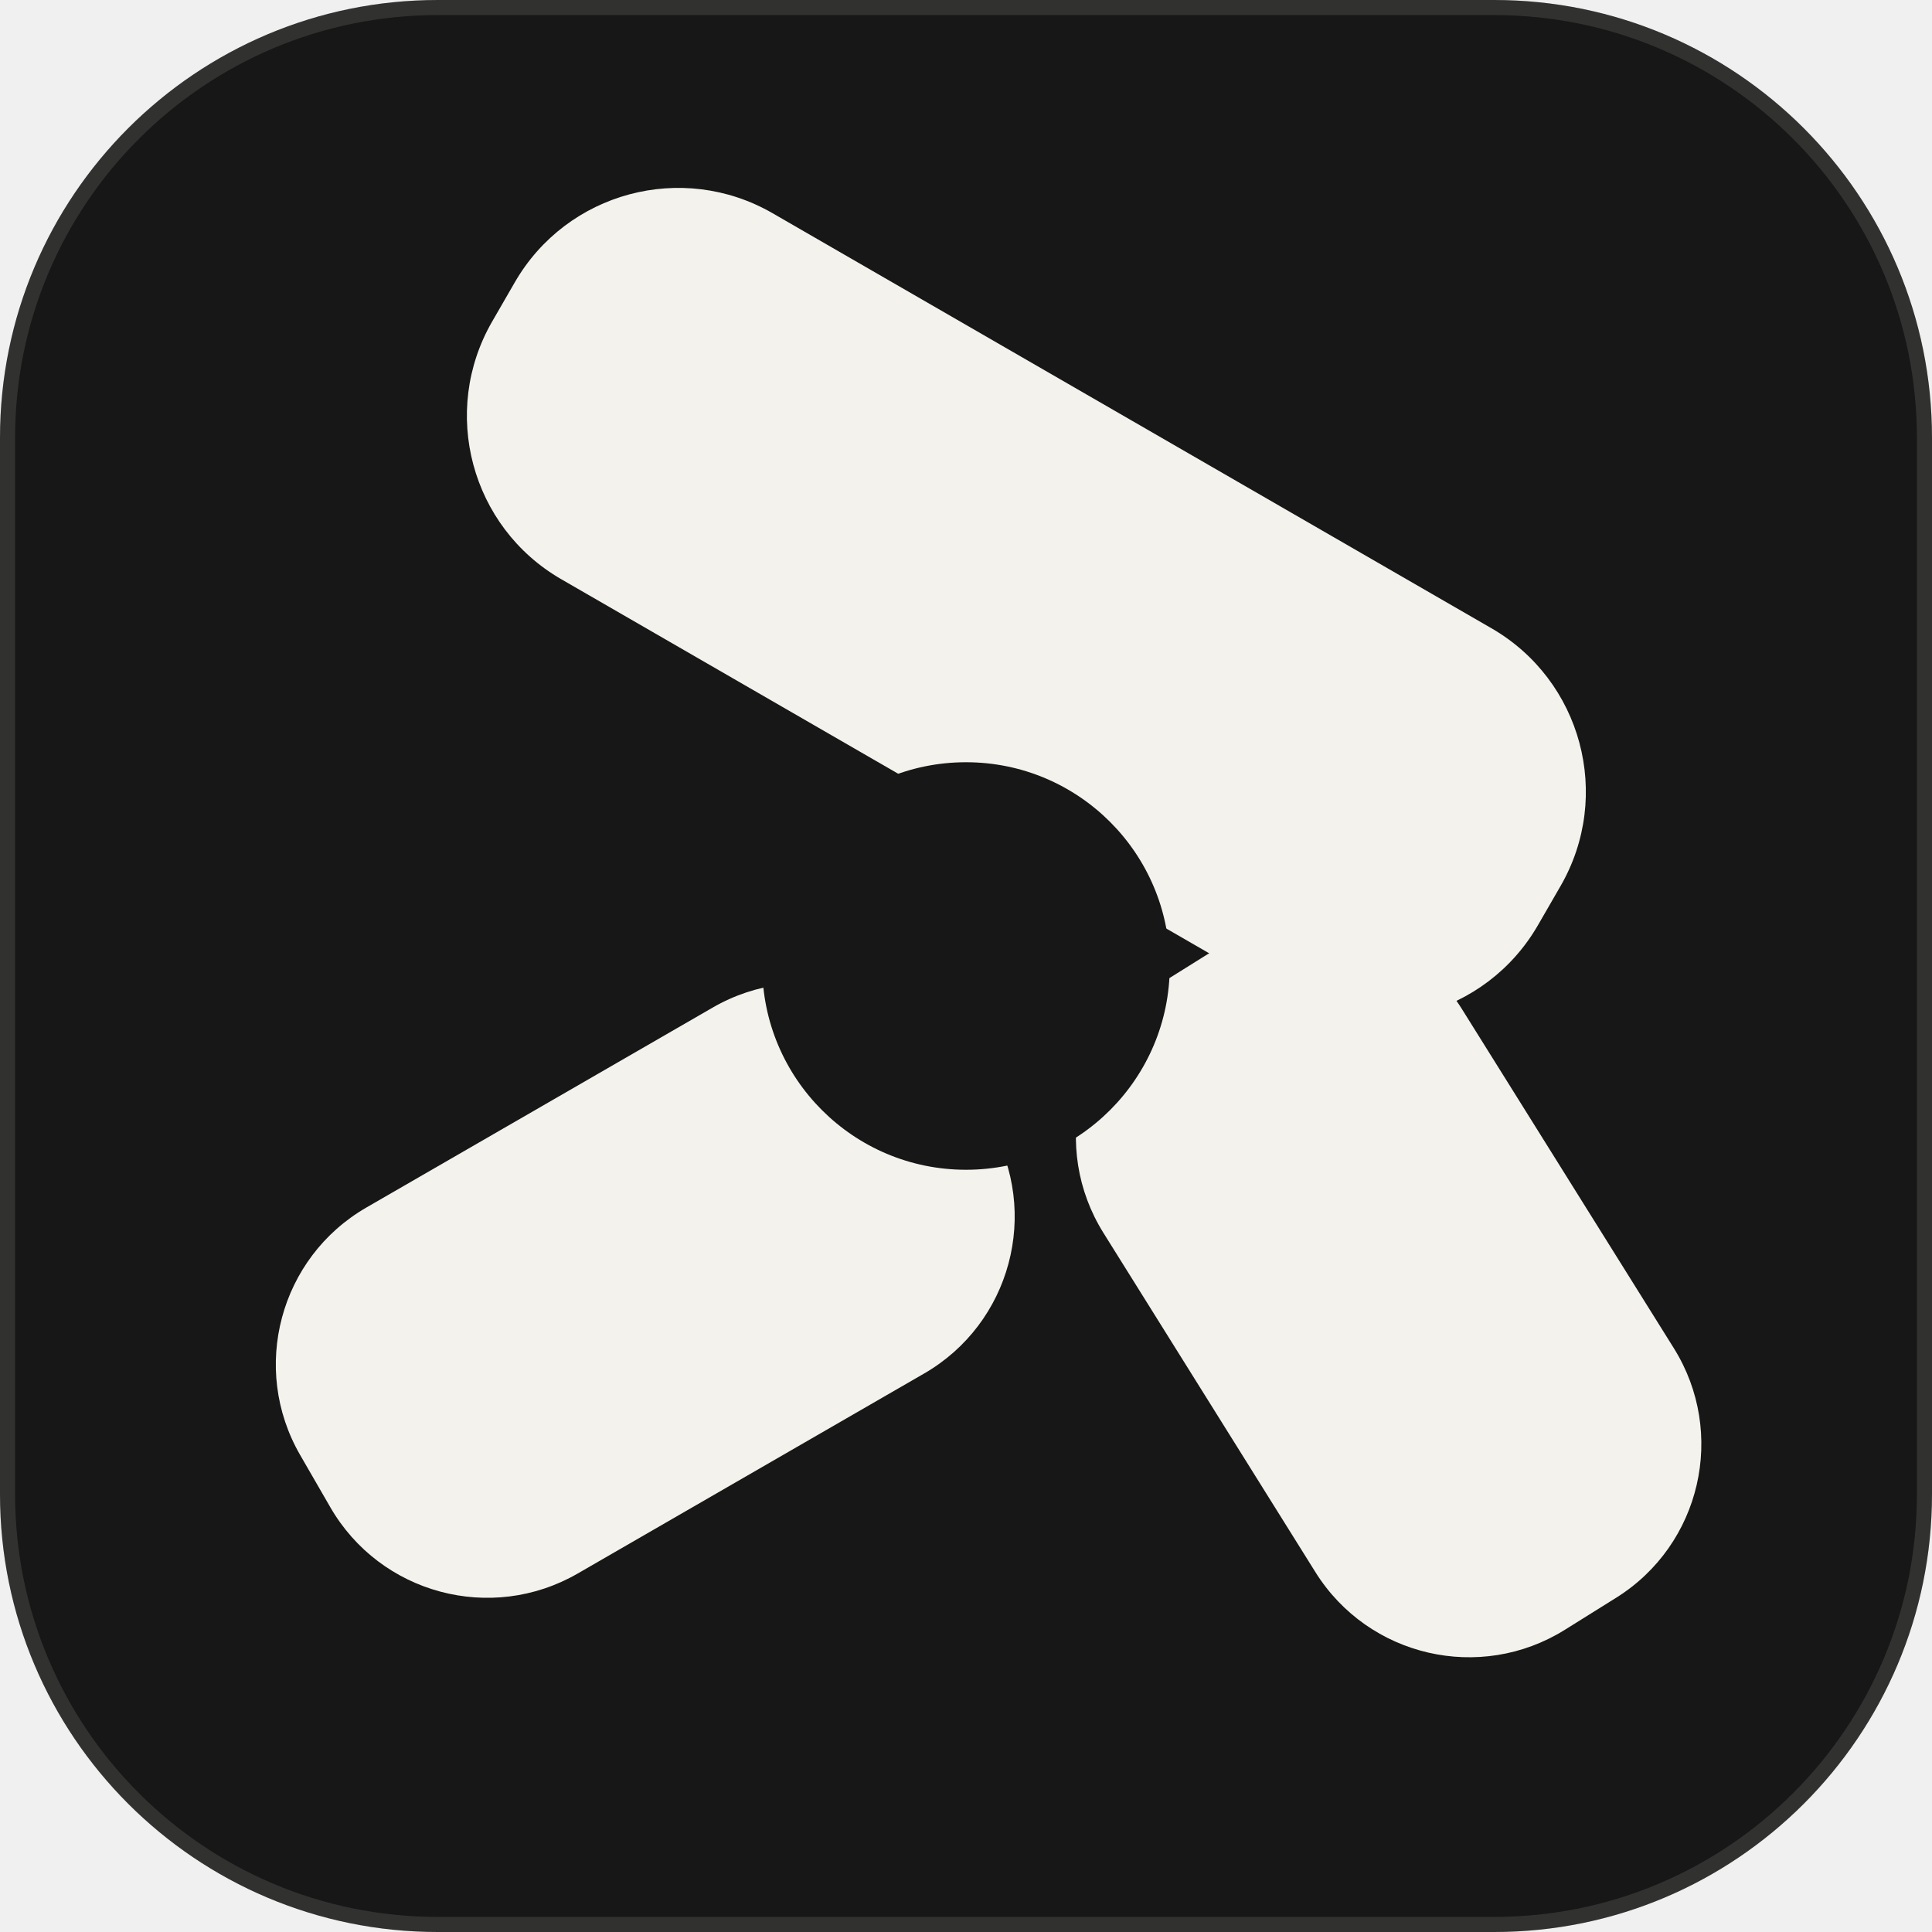
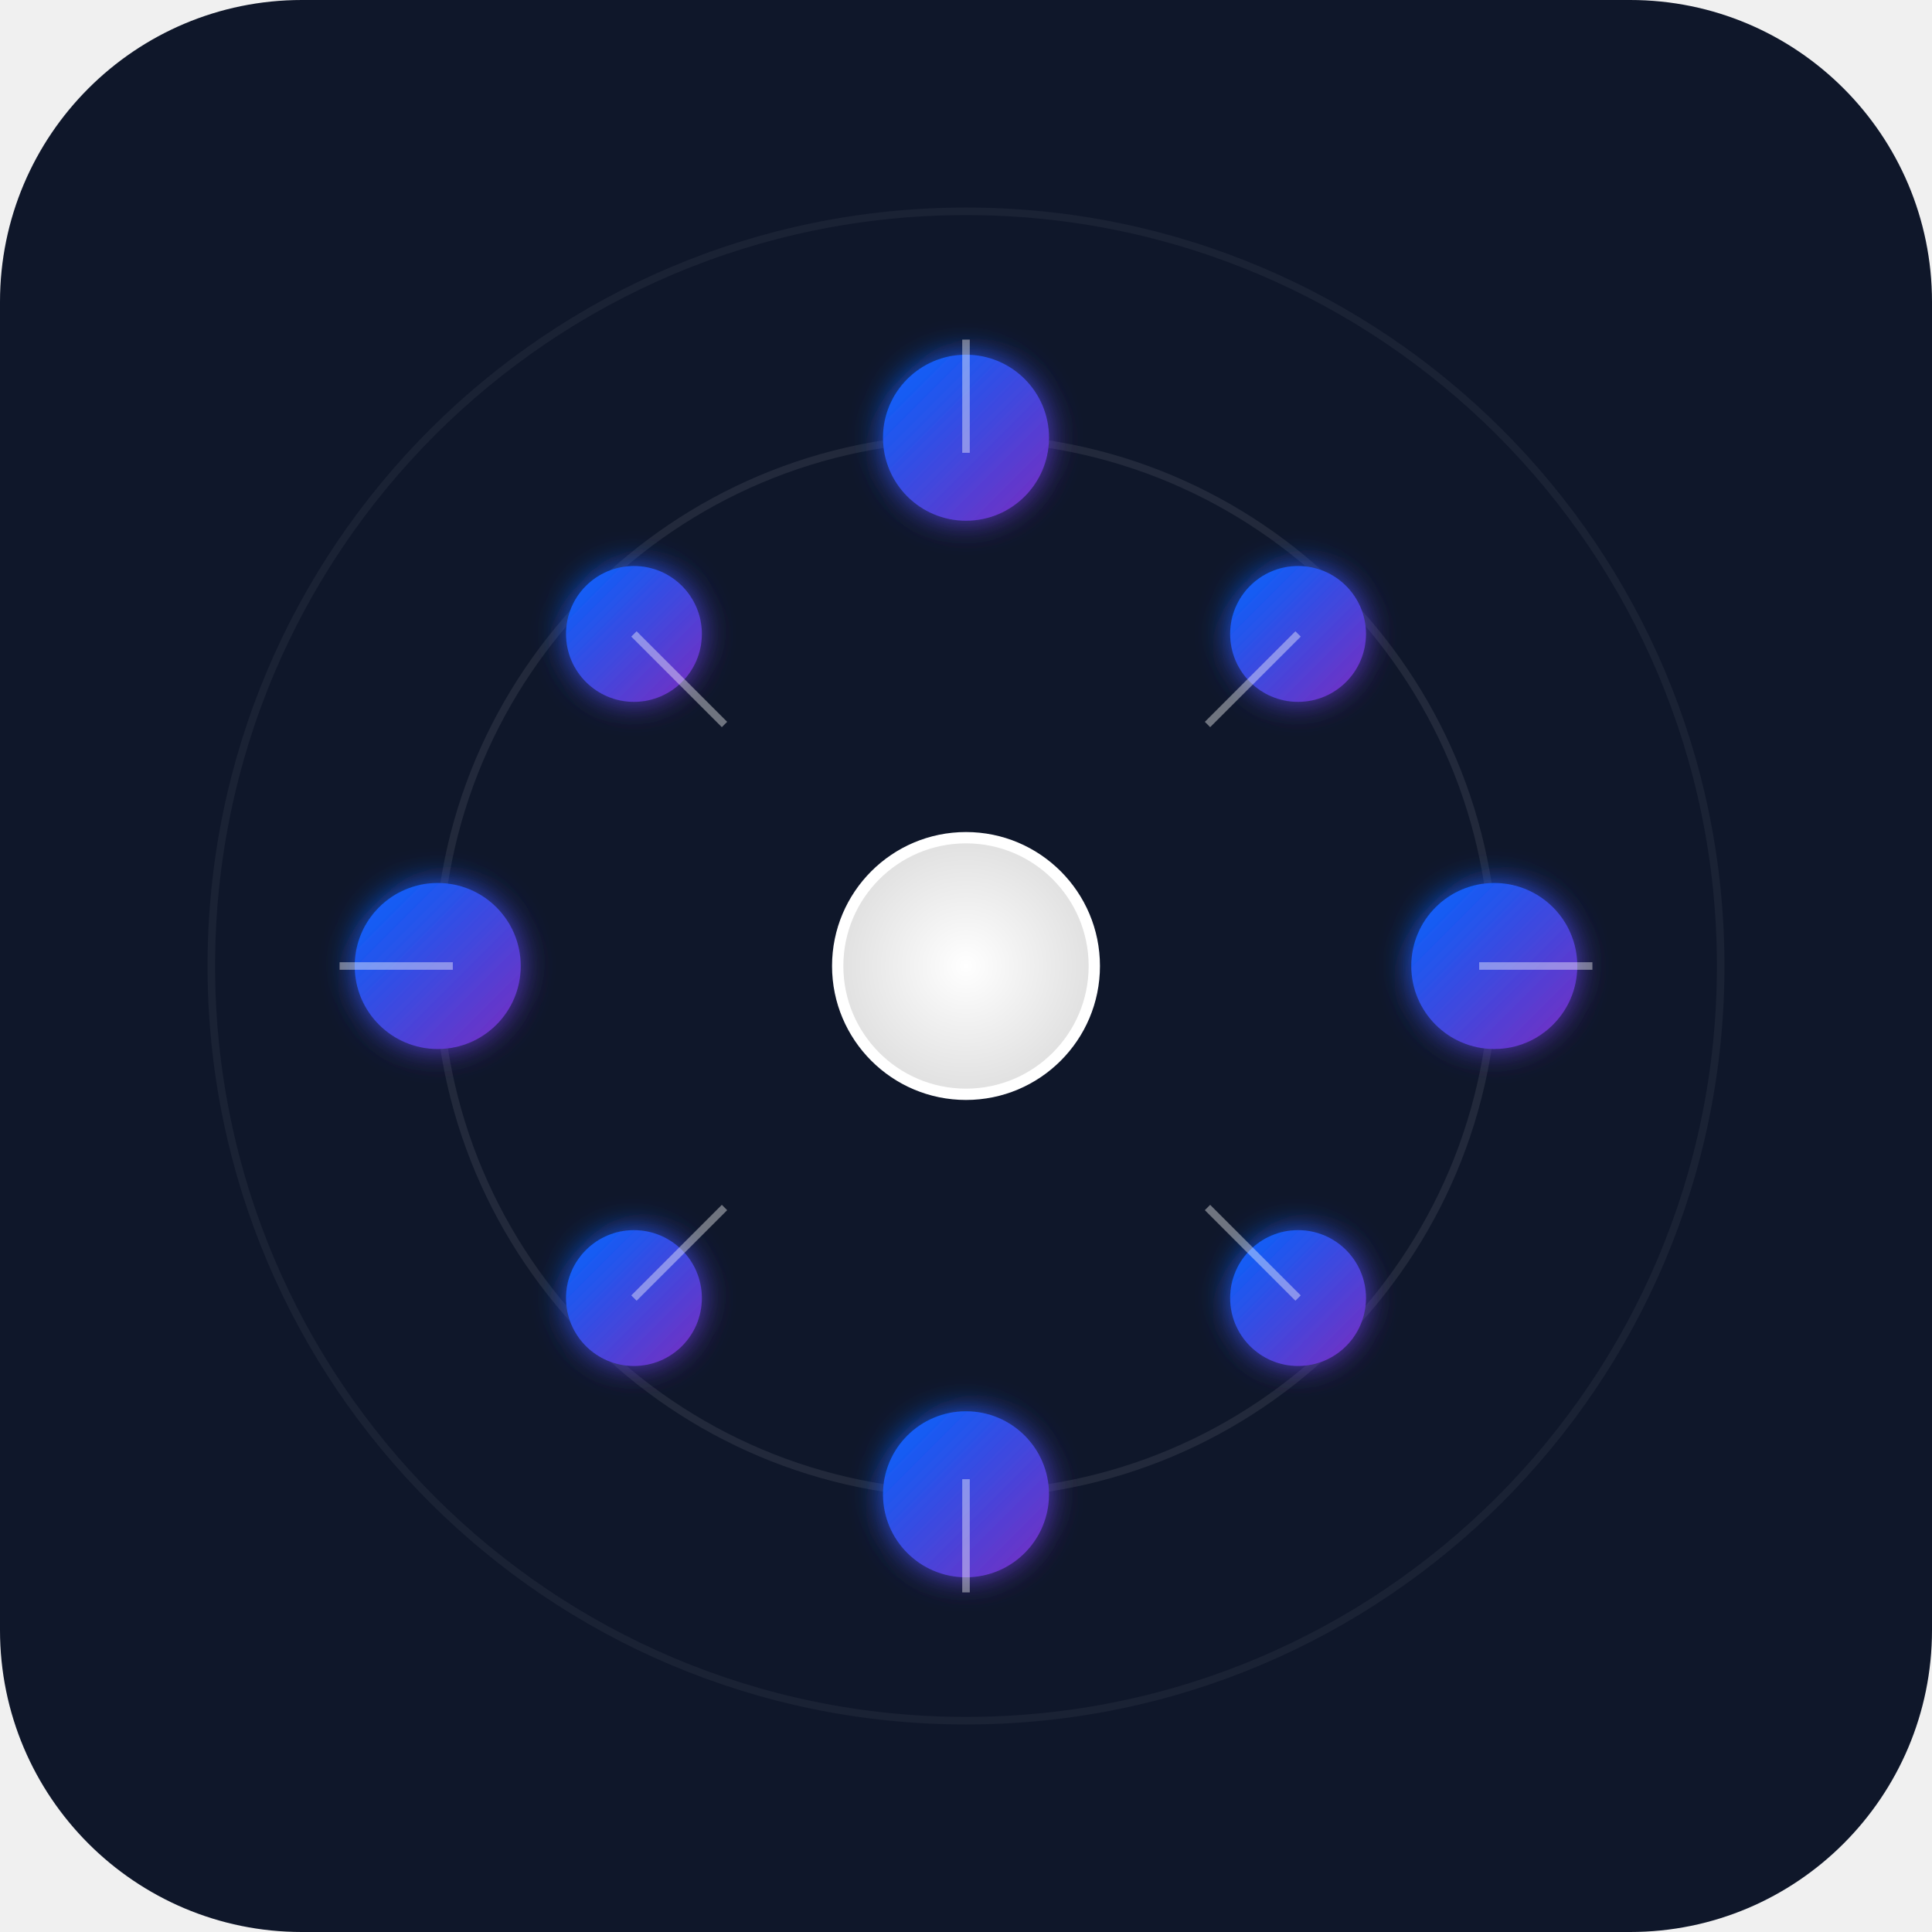
- <svg xmlns="http://www.w3.org/2000/svg" width="512" height="512" viewBox="0 0 512 512" fill="none">
-   <rect width="512" height="512" rx="116" fill="#171717" />
-   <rect x="2" y="2" width="508" height="508" rx="114" stroke="#F4F2ED" stroke-opacity="0.12" stroke-width="4" />
-   <mask id="rovyl-mark" maskUnits="userSpaceOnUse" x="48" y="48" width="416" height="416">
-     <rect x="48" y="48" width="416" height="416" fill="black" />
-     <rect x="112" y="104" width="320" height="112" rx="50" transform="rotate(30 272 160)" fill="white" />
-     <rect x="70" y="286" width="202" height="112" rx="48" transform="rotate(-30 171 342)" fill="white" />
-     <rect x="267" y="286" width="202" height="112" rx="48" transform="rotate(58 368 342)" fill="white" />
-     <circle cx="256" cy="256" r="54" fill="black" />
-   </mask>
-   <rect x="48" y="48" width="416" height="416" fill="#F4F2ED" mask="url(#rovyl-mark)" />
+ <svg xmlns="http://www.w3.org/2000/svg" width="512" height="512" viewBox="0 0 512 512">
+   <defs>
+     <linearGradient id="orbitGrad" x1="0%" y1="0%" x2="100%" y2="100%">
+       <stop offset="0%" style="stop-color:#0066ff;stop-opacity:1" />
+       <stop offset="100%" style="stop-color:#7b2cbf;stop-opacity:1" />
+     </linearGradient>
+     <filter id="glow" x="-20%" y="-20%" width="140%" height="140%">
+       <feGaussianBlur stdDeviation="4" result="blur" />
+       <feComposite in="SourceGraphic" in2="blur" operator="over" />
+     </filter>
+     <radialGradient id="centerGrad" cx="50%" cy="50%" r="50%">
+       <stop offset="0%" style="stop-color:#ffffff;stop-opacity:1" />
+       <stop offset="100%" style="stop-color:#e0e0e0;stop-opacity:1" />
+     </radialGradient>
+   </defs>
+   <rect width="512" height="512" fill="#0f172a" rx="80" />
+   <circle cx="256" cy="256" r="140" fill="none" stroke="rgba(255,255,255,0.08)" stroke-width="2" />
+   <circle cx="256" cy="256" r="200" fill="none" stroke="rgba(255,255,255,0.05)" stroke-width="2" />
+   <g filter="url(#glow)">
+     <circle cx="256" cy="116" r="22" fill="url(#orbitGrad)" />
+     <circle cx="396" cy="256" r="22" fill="url(#orbitGrad)" />
+     <circle cx="256" cy="396" r="22" fill="url(#orbitGrad)" />
+     <circle cx="116" cy="256" r="22" fill="url(#orbitGrad)" />
+     <circle cx="344" cy="168" r="18" fill="url(#orbitGrad)" />
+     <circle cx="344" cy="344" r="18" fill="url(#orbitGrad)" />
+     <circle cx="168" cy="344" r="18" fill="url(#orbitGrad)" />
+     <circle cx="168" cy="168" r="18" fill="url(#orbitGrad)" />
+   </g>
+   <circle cx="256" cy="256" r="34" fill="url(#centerGrad)" stroke="#ffffff" stroke-width="3" />
+   <line x1="256" y1="90" x2="256" y2="120" stroke="#ffffff" stroke-width="2" opacity="0.4" />
+   <line x1="256" y1="392" x2="256" y2="422" stroke="#ffffff" stroke-width="2" opacity="0.4" />
+   <line x1="120" y1="256" x2="90" y2="256" stroke="#ffffff" stroke-width="2" opacity="0.4" />
+   <line x1="392" y1="256" x2="422" y2="256" stroke="#ffffff" stroke-width="2" opacity="0.4" />
+   <line x1="192" y1="192" x2="168" y2="168" stroke="#ffffff" stroke-width="2" opacity="0.4" />
+   <line x1="320" y1="320" x2="344" y2="344" stroke="#ffffff" stroke-width="2" opacity="0.4" />
+   <line x1="192" y1="320" x2="168" y2="344" stroke="#ffffff" stroke-width="2" opacity="0.4" />
+   <line x1="320" y1="192" x2="344" y2="168" stroke="#ffffff" stroke-width="2" opacity="0.4" />
</svg>
